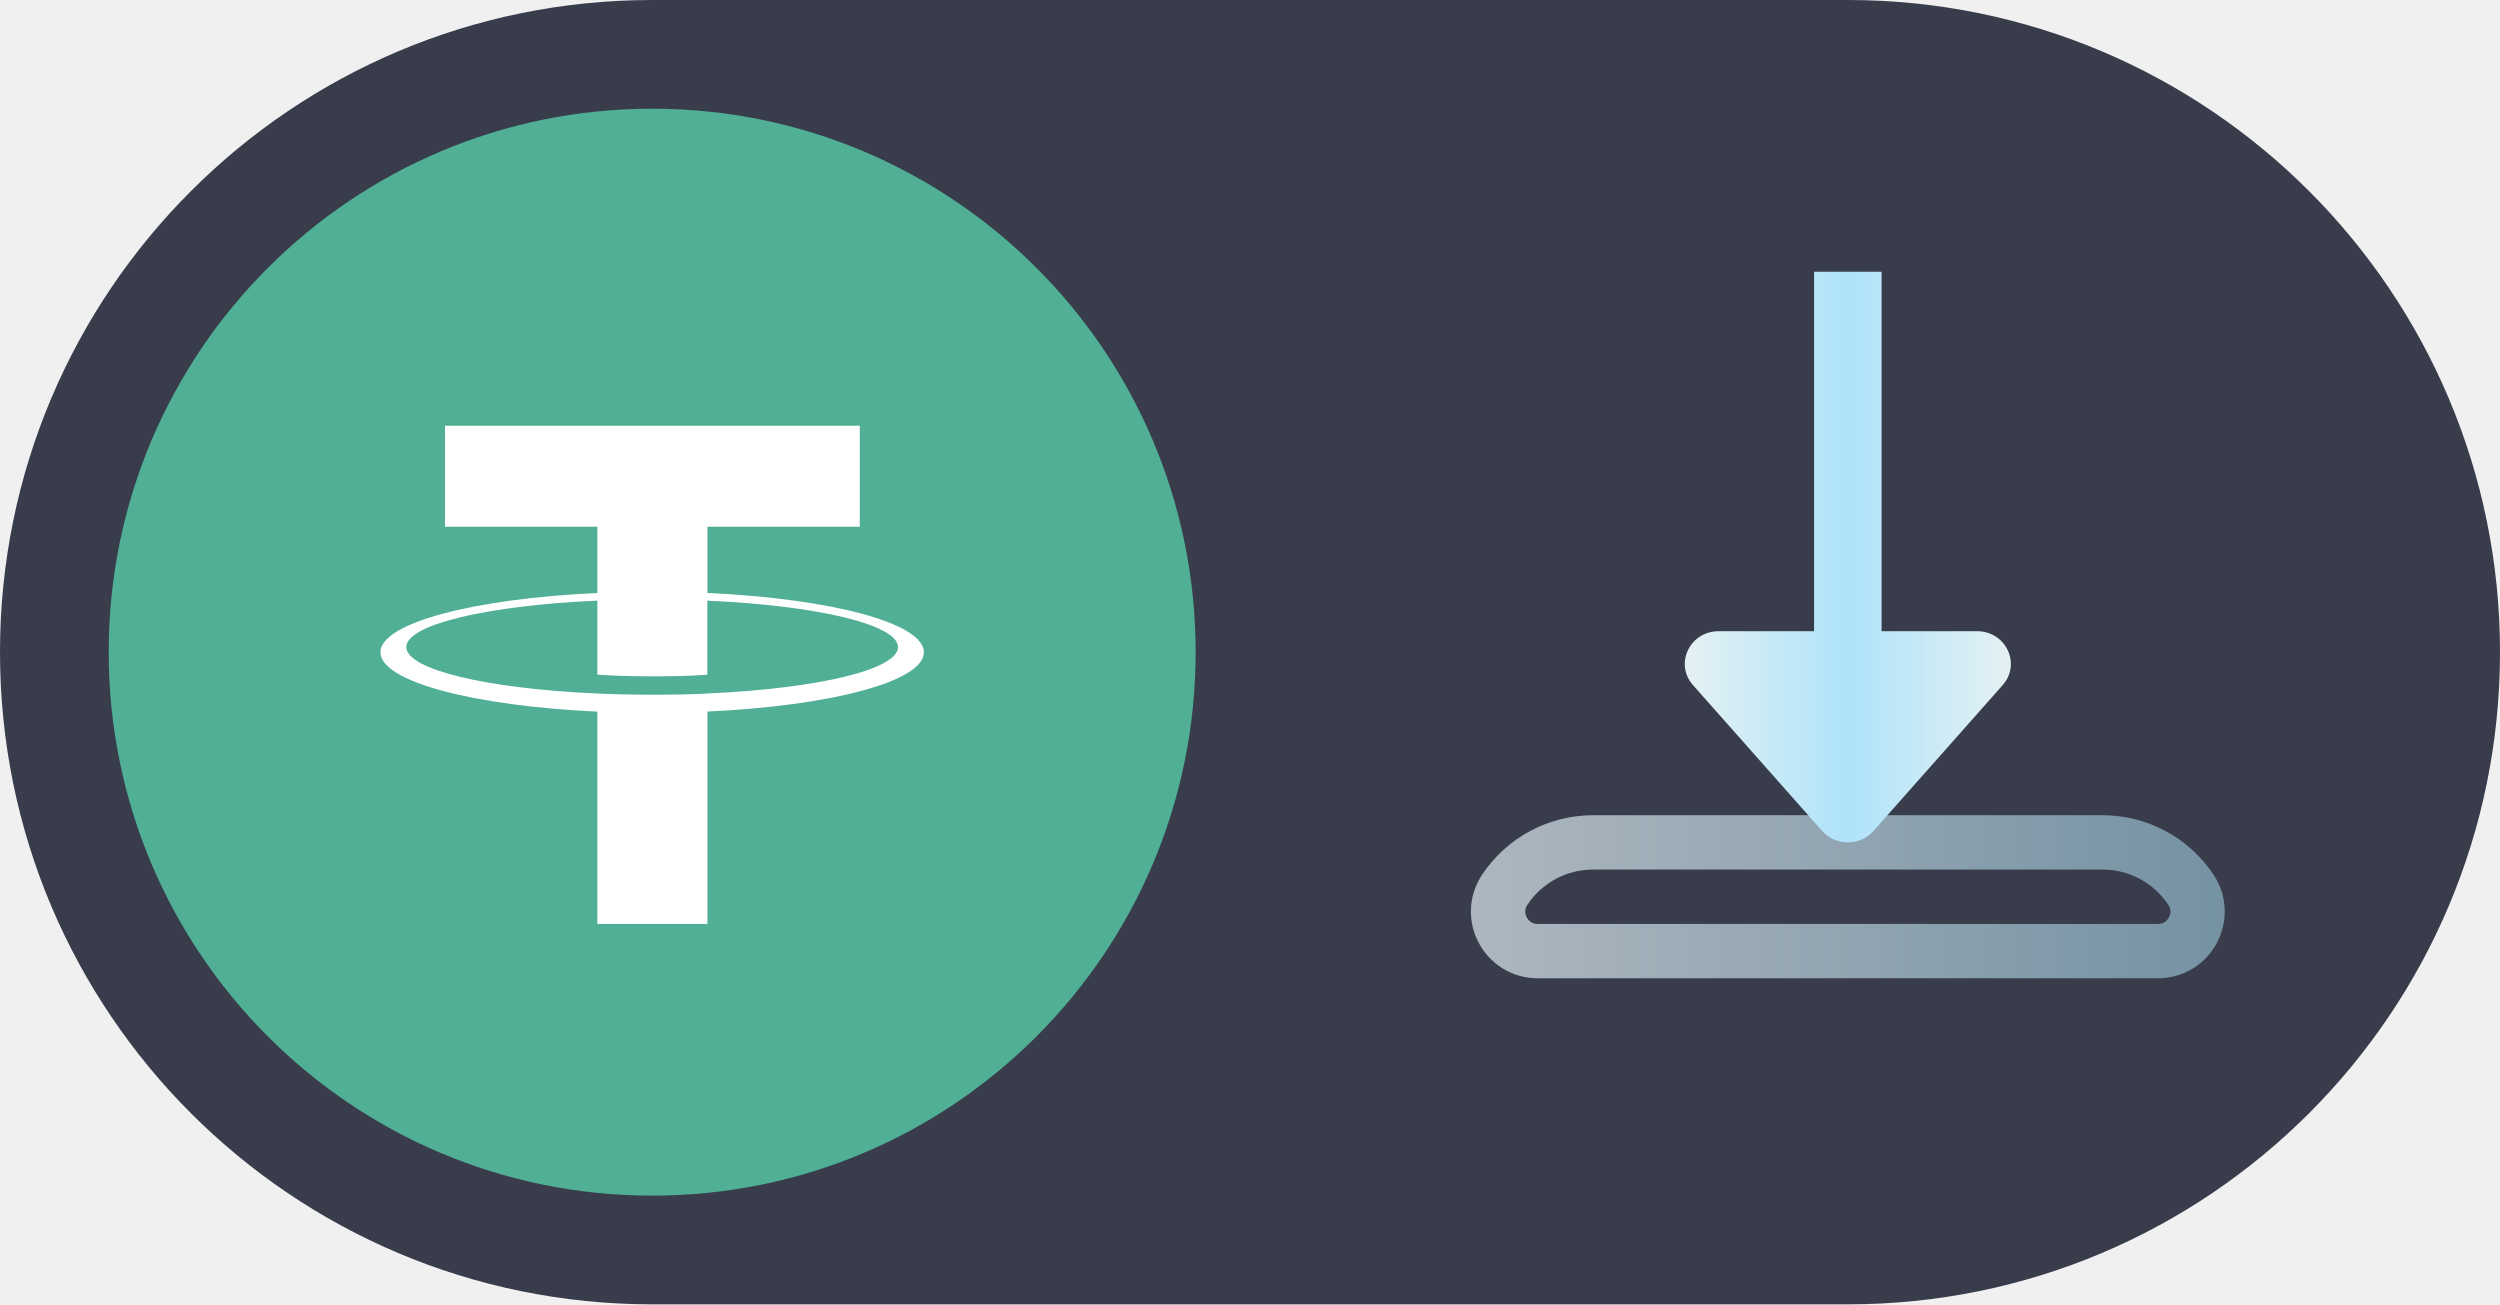
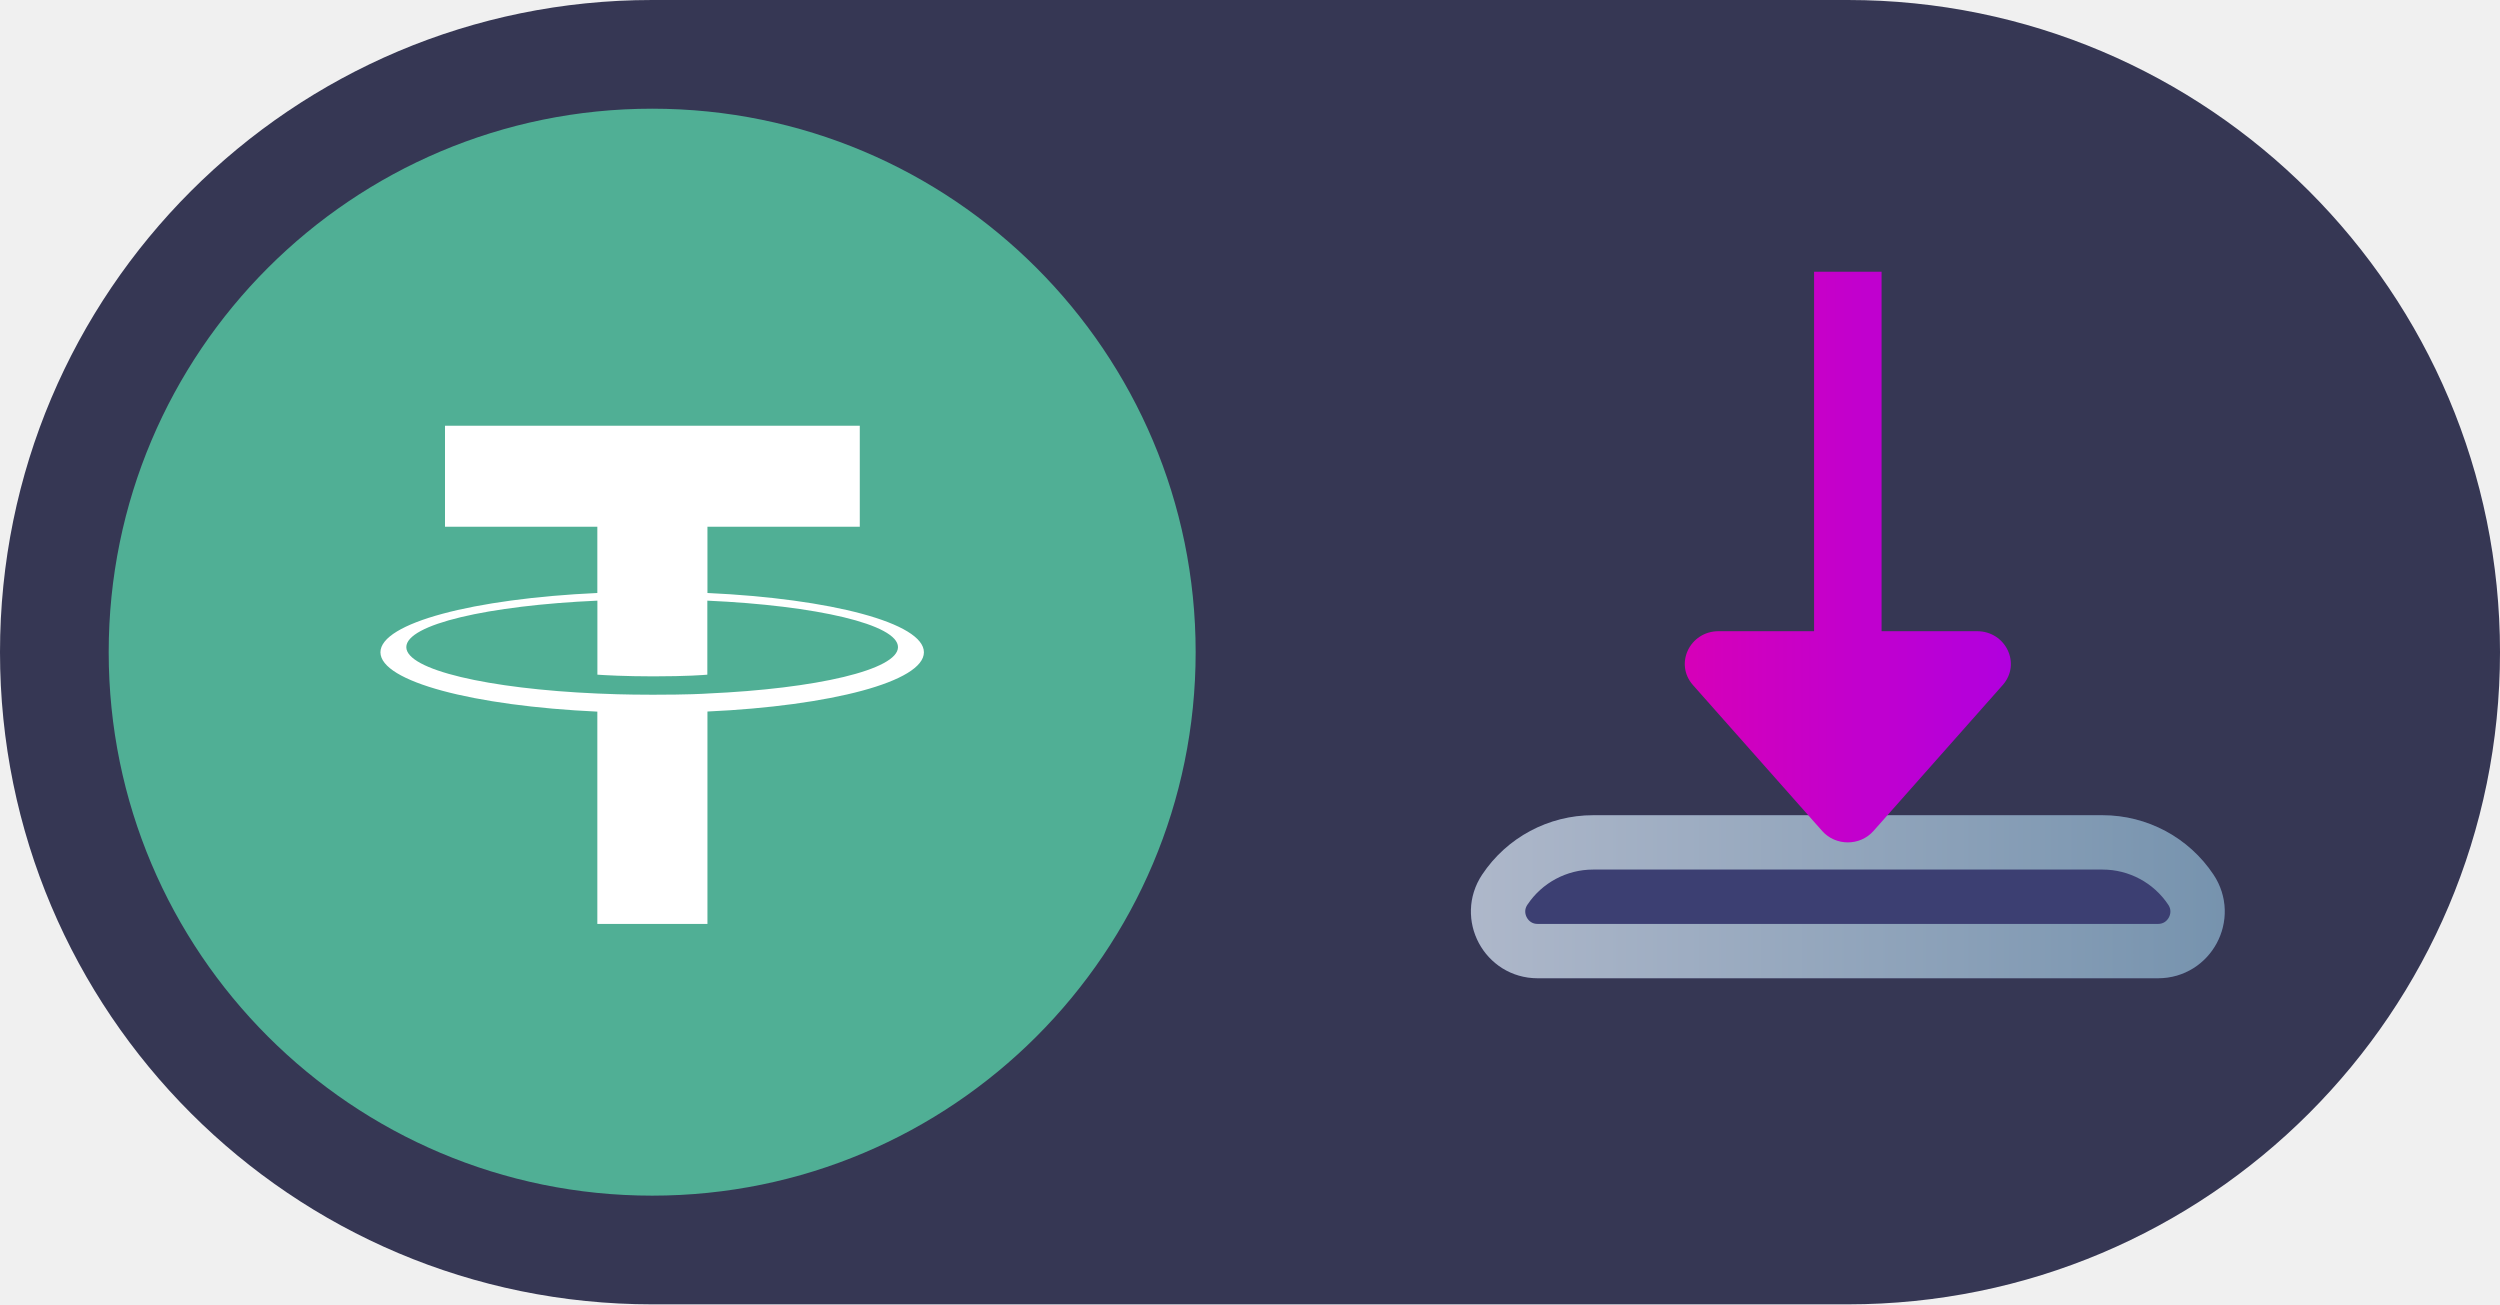
<svg xmlns="http://www.w3.org/2000/svg" width="46" height="24" viewBox="0 0 46 24" fill="none">
-   <rect width="46" height="24" rx="12" fill="#383C4B" />
-   <path d="M27.272 16.093C27.727 15.41 28.493 15 29.313 15H38.687C39.507 15 40.273 15.41 40.728 16.093C41.272 16.908 40.688 18 39.708 18H28.292C27.312 18 26.728 16.908 27.272 16.093Z" fill="#383C4B" />
-   <path d="M27.688 16.37C28.05 15.826 28.66 15.5 29.313 15.5H38.687C39.34 15.5 39.95 15.826 40.312 16.37C40.634 16.853 40.288 17.5 39.708 17.5H28.292C27.712 17.5 27.366 16.853 27.688 16.37Z" stroke="url(#paint0_linear_4306_3452)" stroke-opacity="0.7" />
-   <path d="M34.621 5H33.379V11.614H31.623C31.092 11.614 30.805 12.216 31.151 12.606L33.528 15.29C33.776 15.57 34.224 15.57 34.472 15.29L36.849 12.606C37.195 12.216 36.908 11.614 36.377 11.614H34.621V5Z" fill="url(#paint1_linear_4306_3452)" />
+   <rect width="46" height="24" rx="12" fill="#363754" />
+   <path d="M27.272 16.093C27.727 15.41 28.493 15 29.313 15H38.687C39.507 15 40.273 15.41 40.728 16.093C41.272 16.908 40.688 18 39.708 18H28.292C27.312 18 26.728 16.908 27.272 16.093Z" fill="#3C3F72" />
+   <path d="M27.688 16.37C28.05 15.826 28.66 15.5 29.313 15.5H38.687C39.34 15.5 39.95 15.826 40.312 16.37C40.634 16.853 40.288 17.5 39.708 17.5H28.292C27.712 17.5 27.366 16.853 27.688 16.37Z" stroke="url(#paint0_linear_2691_4320)" stroke-opacity="0.7" />
+   <path d="M34.621 5H33.379V11.614H31.623C31.092 11.614 30.805 12.216 31.151 12.606L33.528 15.29C33.776 15.57 34.224 15.57 34.472 15.29L36.849 12.606C37.195 12.216 36.908 11.614 36.377 11.614H34.621V5Z" fill="url(#paint1_linear_2691_4320)" />
  <circle cx="12" cy="12" r="10" fill="#50AF95" />
-   <path fill-rule="evenodd" clip-rule="evenodd" d="M13.017 12.761C12.96 12.765 12.667 12.783 12.012 12.783C11.491 12.783 11.121 12.767 10.992 12.761C8.979 12.673 7.476 12.324 7.476 11.906C7.476 11.489 8.979 11.141 10.992 11.051V12.414C11.123 12.423 11.5 12.445 12.021 12.445C12.646 12.445 12.959 12.419 13.015 12.414V11.052C15.024 11.141 16.523 11.49 16.523 11.906C16.523 12.323 15.024 12.672 13.015 12.76L13.017 12.761ZM13.017 10.911V9.692H15.82V7.833H8.188V9.692H10.991V10.911C8.713 11.015 7 11.464 7 12.002C7 12.54 8.713 12.989 10.991 13.094V17H13.017V13.092C15.29 12.988 17 12.539 17 12.002C17 11.464 15.291 11.015 13.017 10.911L13.017 10.911Z" fill="white" />
+   <path fill-rule="evenodd" clip-rule="evenodd" d="M13.017 12.761C12.96 12.765 12.667 12.783 12.012 12.783C11.491 12.783 11.121 12.767 10.992 12.761C8.979 12.673 7.476 12.324 7.476 11.907C7.476 11.489 8.979 11.141 10.992 11.052V12.414C11.123 12.423 11.5 12.445 12.021 12.445C12.646 12.445 12.959 12.419 13.015 12.414V11.052C15.024 11.142 16.523 11.49 16.523 11.907C16.523 12.323 15.024 12.672 13.015 12.761L13.017 12.761ZM13.017 10.912V9.692H15.82V7.833H8.188V9.692H10.991V10.911C8.713 11.015 7 11.464 7 12.002C7 12.54 8.713 12.989 10.991 13.094V17H13.017V13.092C15.29 12.988 17 12.54 17 12.002C17 11.464 15.291 11.016 13.017 10.911L13.017 10.912Z" fill="white" />
  <defs>
-     <linearGradient id="paint0_linear_4306_3452" x1="26" y1="16.5" x2="42" y2="16.5" gradientUnits="userSpaceOnUse">
+     <linearGradient id="paint0_linear_2691_4320" x1="26" y1="16.5" x2="42" y2="16.5" gradientUnits="userSpaceOnUse">
      <stop stop-color="#E5EFF3" />
      <stop offset="1" stop-color="#89B3C5" />
    </linearGradient>
-     <linearGradient id="paint1_linear_4306_3452" x1="31" y1="10.25" x2="37" y2="10.25" gradientUnits="userSpaceOnUse">
-       <stop stop-color="#E5F1F3" />
-       <stop offset="0.5" stop-color="#AEE3FA" />
-       <stop offset="1" stop-color="#E5F1F3" />
+     <linearGradient id="paint1_linear_2691_4320" x1="31" y1="10.25" x2="37" y2="10.25" gradientUnits="userSpaceOnUse">
+       <stop stop-color="#D600B8" />
+       <stop offset="0.5" stop-color="#C300CC" />
+       <stop offset="1" stop-color="#B100DE" />
    </linearGradient>
  </defs>
</svg>
